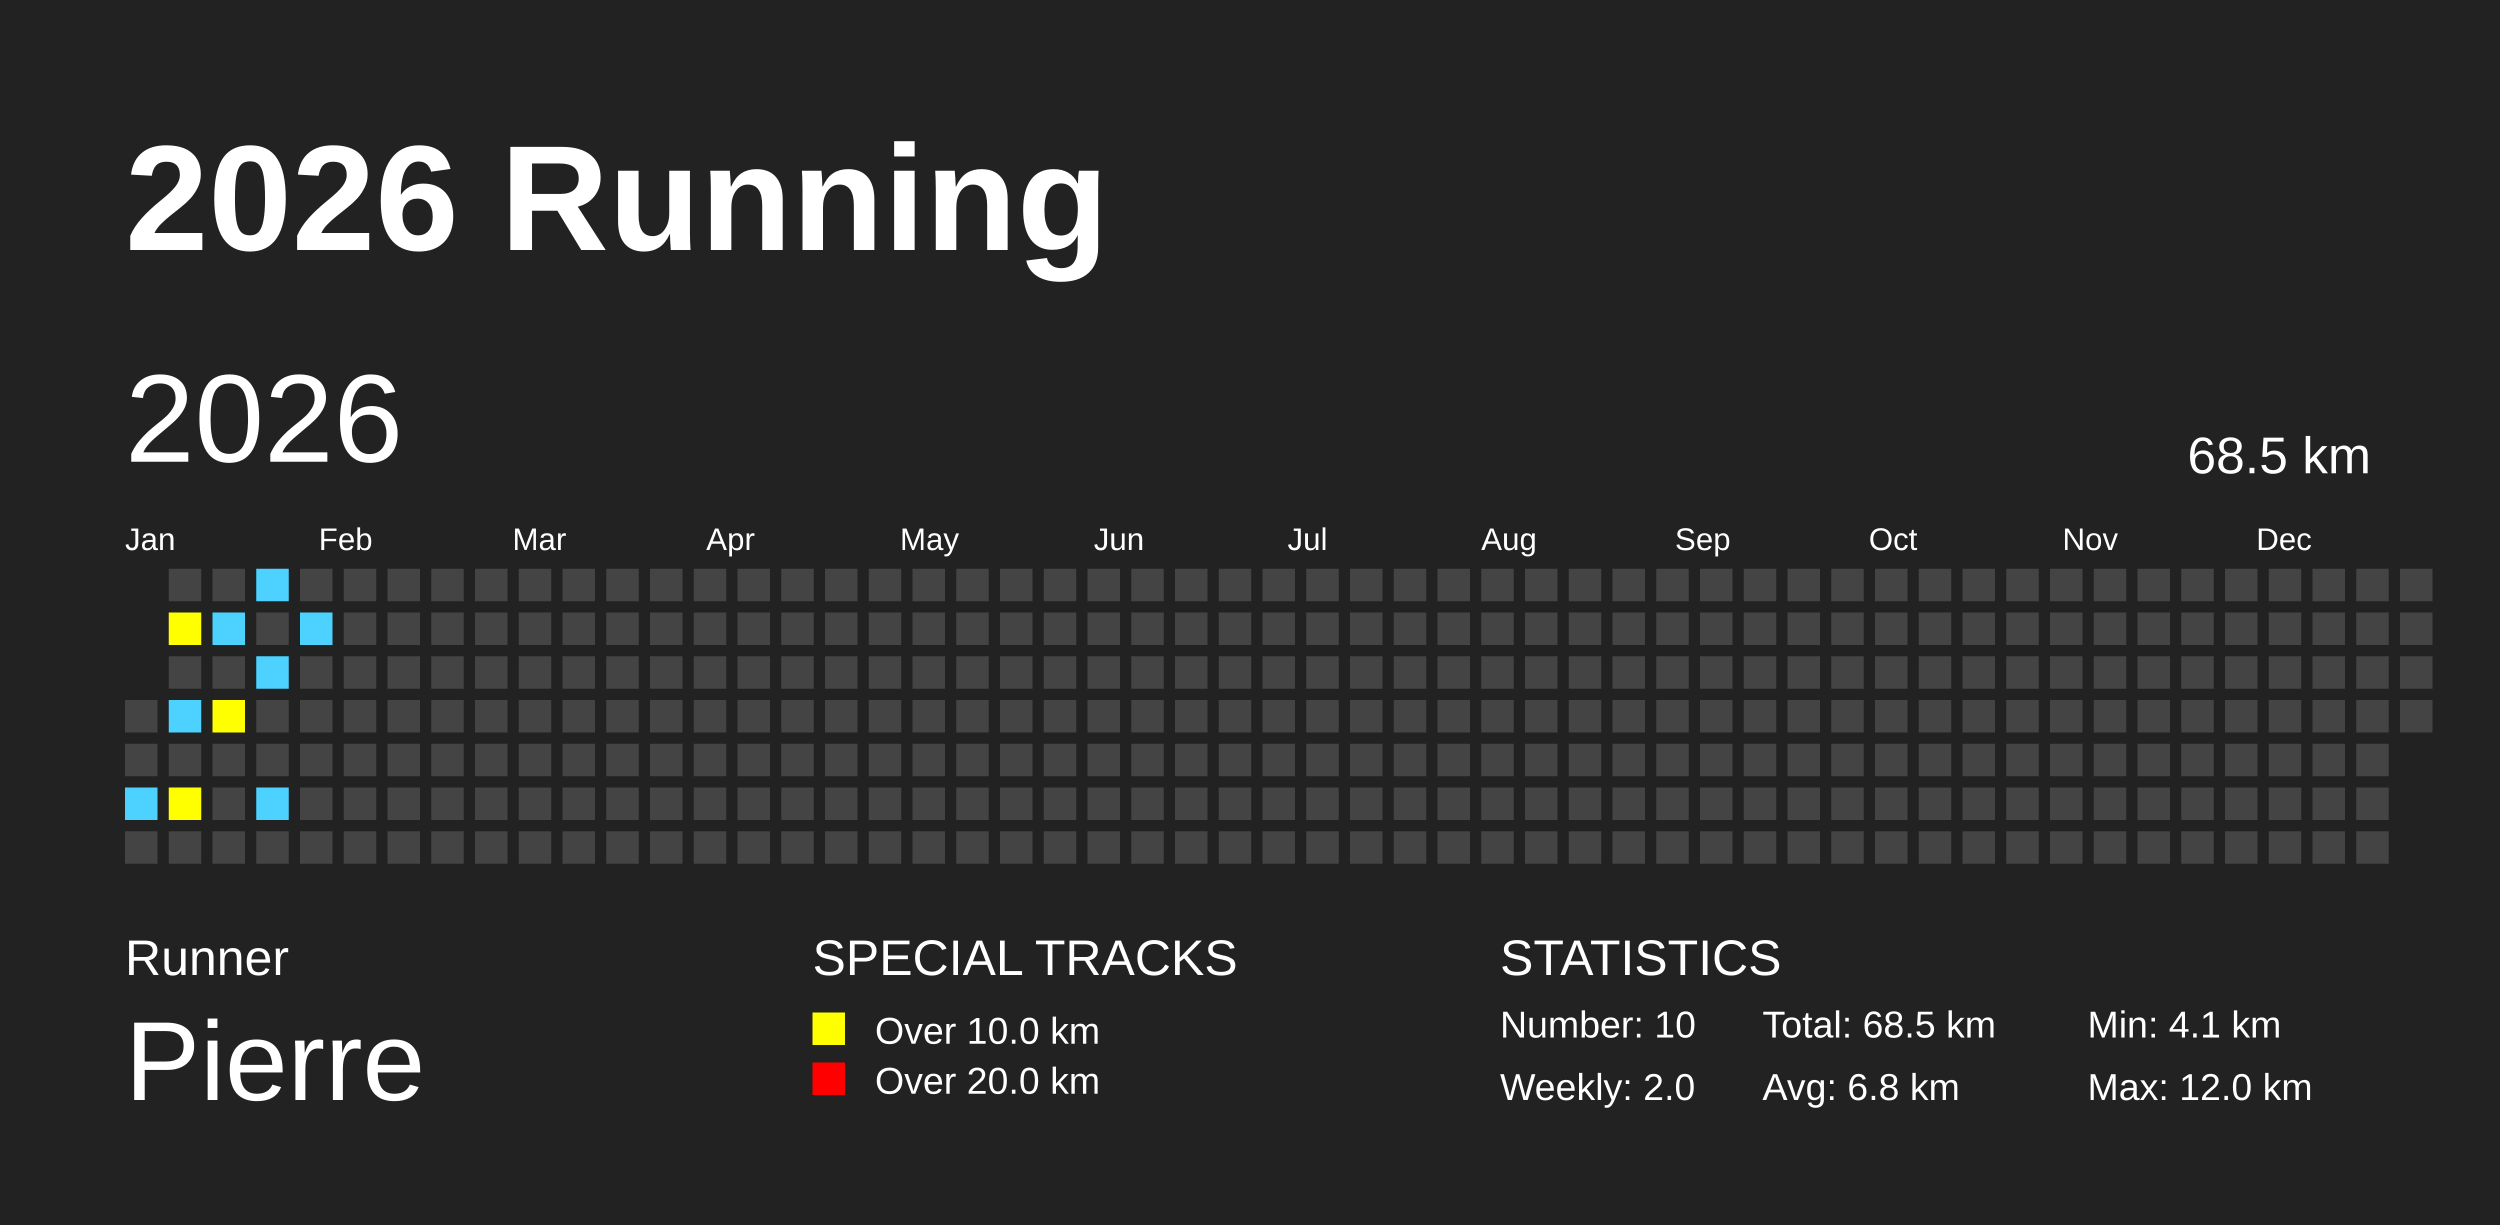
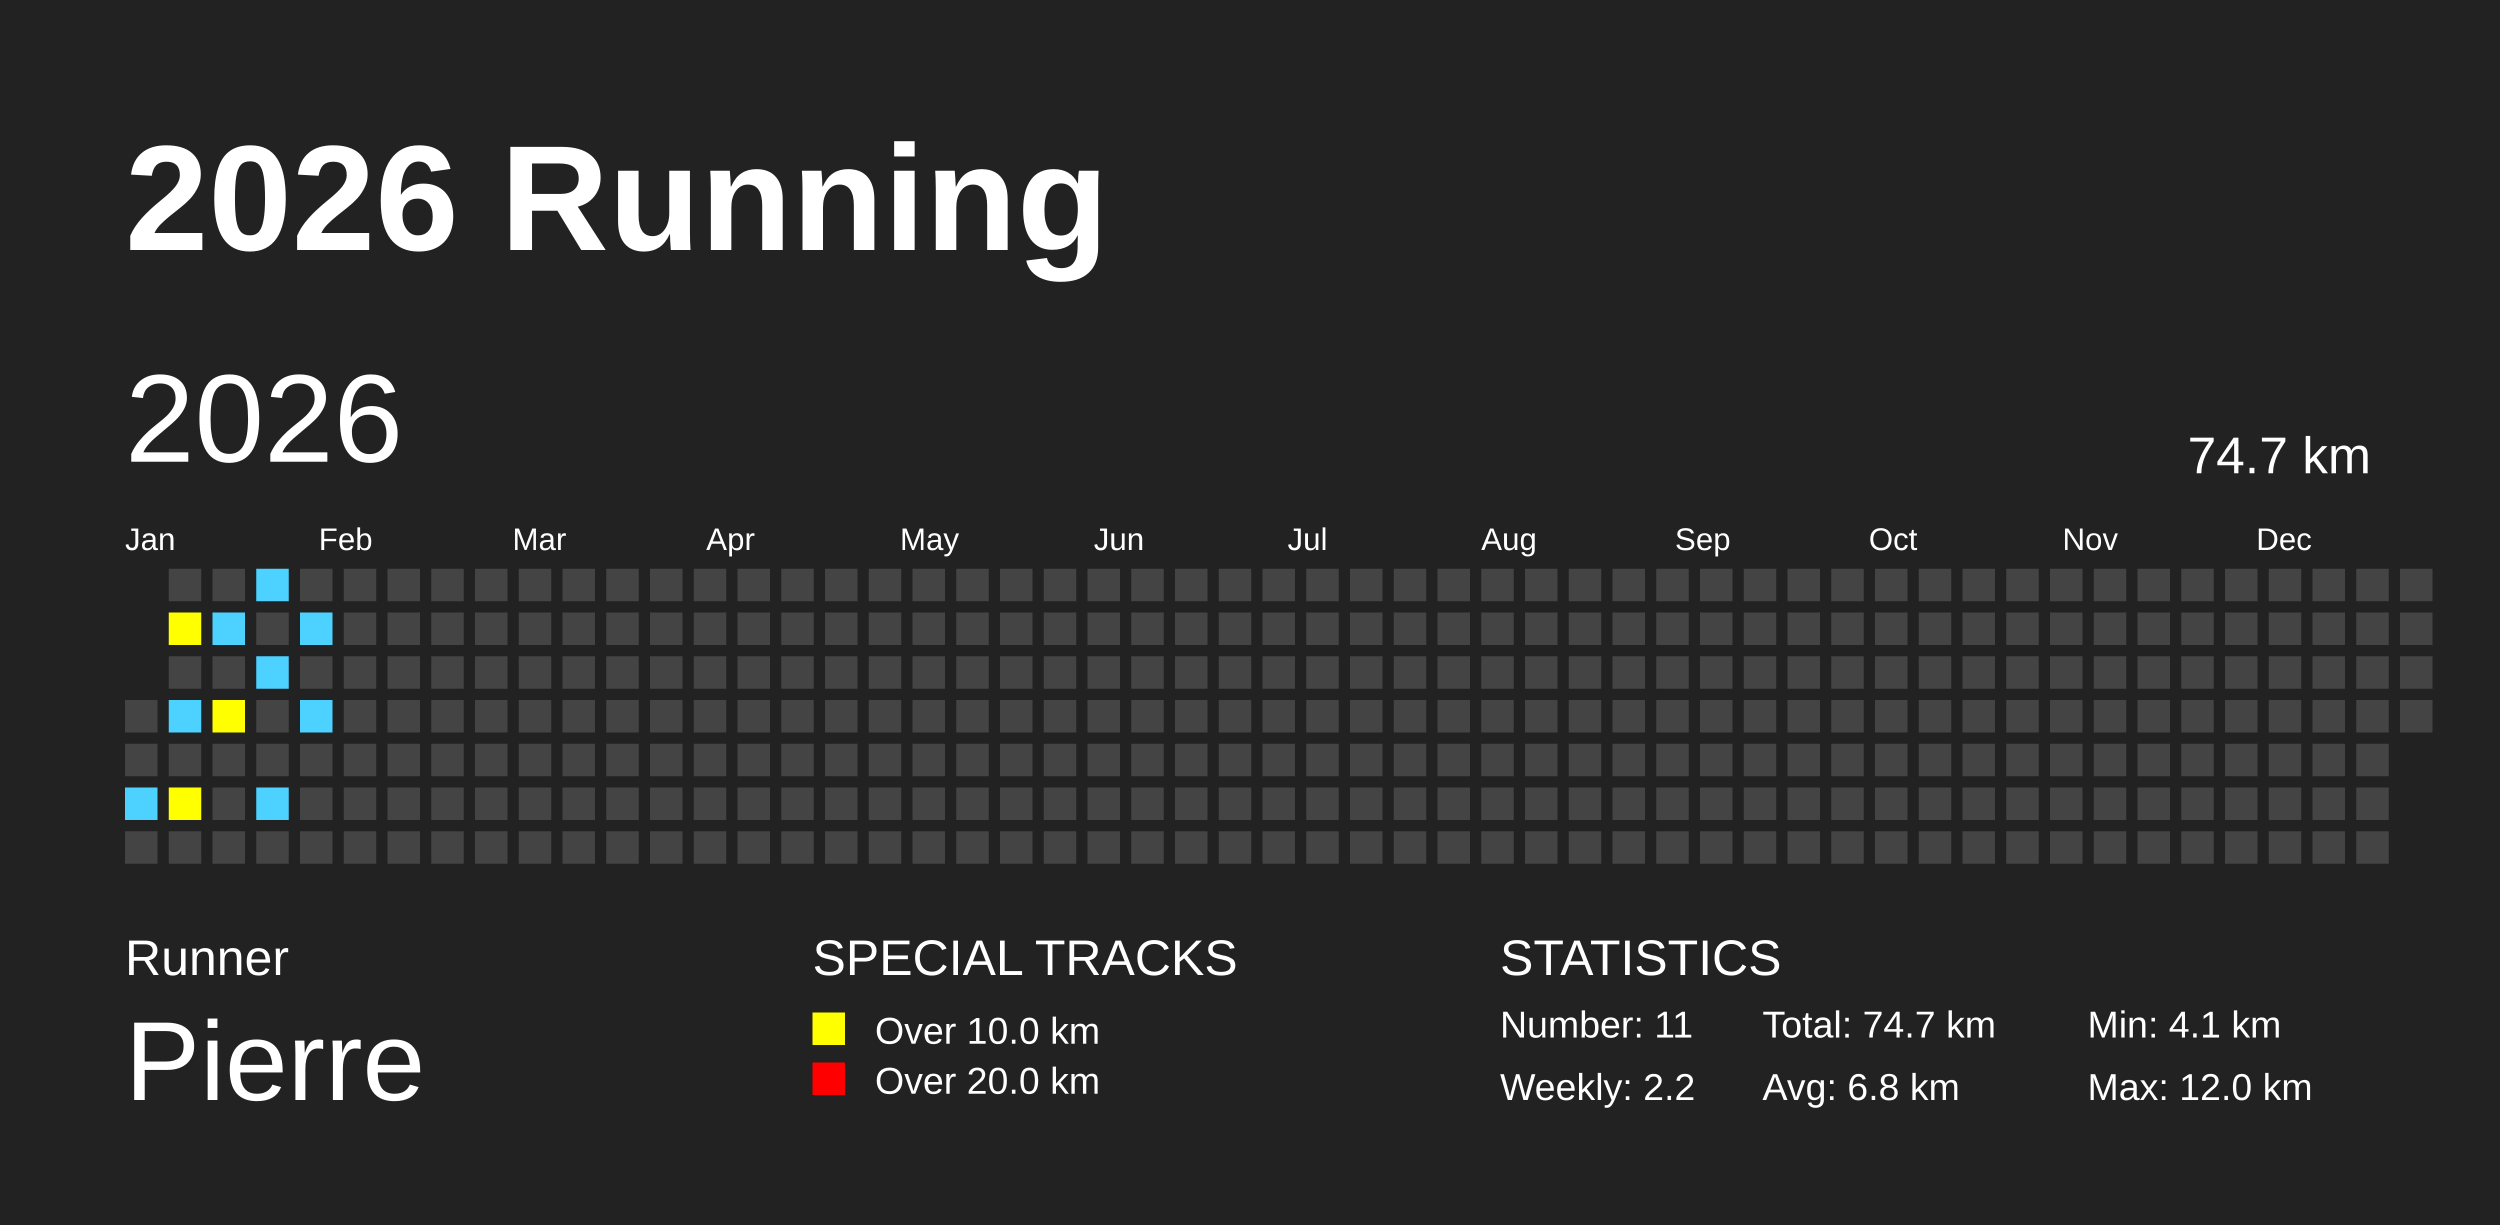
<svg xmlns="http://www.w3.org/2000/svg" baseProfile="full" height="98mm" version="1.1" viewBox="0,0,200,98" width="200mm">
  <defs />
  <rect fill="#222222" height="98" width="200" x="0" y="0" />
  <text fill="#FFFFFF" style="font-size:12px; font-family:Arial; font-weight:bold;" x="10" y="20">2026 Running</text>
  <text fill="#FFFFFF" style="font-size:4px; font-family:Arial" x="10" y="78">Runner</text>
  <text fill="#FFFFFF" style="font-size:9px; font-family:Arial" x="10" y="88">Pierre</text>
  <text fill="#FFFFFF" style="font-size:4px; font-family:Arial" x="65" y="78">SPECIAL TRACKS</text>
  <rect fill="yellow" height="2.6" width="2.6" x="65" y="81" />
  <text fill="#FFFFFF" style="font-size:3px; font-family:Arial" x="70" y="83.5">Over 10.0 km</text>
  <rect fill="red" height="2.6" width="2.6" x="65" y="85" />
  <text fill="#FFFFFF" style="font-size:3px; font-family:Arial" x="70" y="87.5">Over 20.0 km</text>
  <text fill="#FFFFFF" style="font-size:4px; font-family:Arial" x="120" y="78">STATISTICS</text>
-   <text fill="#FFFFFF" style="font-size:3px; font-family:Arial" x="120" y="83">Number: 10</text>
-   <text fill="#FFFFFF" style="font-size:3px; font-family:Arial" x="120" y="88">Weekly: 2.0</text>
-   <text fill="#FFFFFF" style="font-size:3px; font-family:Arial" x="141" y="83">Total: 68.5 km</text>
+   <text fill="#FFFFFF" style="font-size:3px; font-family:Arial" x="120" y="83">Number: 11</text>
+   <text fill="#FFFFFF" style="font-size:3px; font-family:Arial" x="120" y="88">Weekly: 2.2</text>
+   <text fill="#FFFFFF" style="font-size:3px; font-family:Arial" x="141" y="83">Total: 74.7 km</text>
  <text fill="#FFFFFF" style="font-size:3px; font-family:Arial" x="141" y="88">Avg: 6.8 km</text>
  <text fill="#FFFFFF" style="font-size:3px; font-family:Arial" x="167" y="83">Min: 4.1 km</text>
  <text fill="#FFFFFF" style="font-size:3px; font-family:Arial" x="167" y="88">Max: 12.0 km</text>
  <text dominant-baseline="hanging" fill="#FFFFFF" style="font-size:10.0px; font-family:Arial;" x="10" y="30">2026</text>
-   <text dominant-baseline="hanging" fill="#FFFFFF" style="font-size:4.125px; font-family:Arial;" x="175" y="35">68.5 km</text>
+   <text dominant-baseline="hanging" fill="#FFFFFF" style="font-size:4.125px; font-family:Arial;" x="175" y="35">74.7 km</text>
  <text fill="#FFFFFF" style="font-size:2.5px; font-family:Arial" x="10.0" y="44">Jan</text>
  <text fill="#FFFFFF" style="font-size:2.5px; font-family:Arial" x="25.5" y="44">Feb</text>
  <text fill="#FFFFFF" style="font-size:2.5px; font-family:Arial" x="41.0" y="44">Mar</text>
  <text fill="#FFFFFF" style="font-size:2.5px; font-family:Arial" x="56.5" y="44">Apr</text>
  <text fill="#FFFFFF" style="font-size:2.5px; font-family:Arial" x="72.0" y="44">May</text>
  <text fill="#FFFFFF" style="font-size:2.5px; font-family:Arial" x="87.5" y="44">Jun</text>
  <text fill="#FFFFFF" style="font-size:2.5px; font-family:Arial" x="103.0" y="44">Jul</text>
  <text fill="#FFFFFF" style="font-size:2.5px; font-family:Arial" x="118.5" y="44">Aug</text>
  <text fill="#FFFFFF" style="font-size:2.5px; font-family:Arial" x="134.0" y="44">Sep</text>
  <text fill="#FFFFFF" style="font-size:2.5px; font-family:Arial" x="149.5" y="44">Oct</text>
  <text fill="#FFFFFF" style="font-size:2.5px; font-family:Arial" x="165.0" y="44">Nov</text>
  <text fill="#FFFFFF" style="font-size:2.5px; font-family:Arial" x="180.5" y="44">Dec</text>
  <rect fill="#444444" height="2.6" width="2.6" x="10.0" y="56.0" />
  <rect fill="#444444" height="2.6" width="2.6" x="10.0" y="59.5" />
  <rect fill="#4DD2FF" height="2.6" width="2.6" x="10.0" y="63.0" />
  <rect fill="#444444" height="2.6" width="2.6" x="10.0" y="66.5" />
  <rect fill="#444444" height="2.6" width="2.6" x="13.5" y="45.5" />
  <rect fill="yellow" height="2.6" width="2.6" x="13.5" y="49.0" />
  <rect fill="#444444" height="2.6" width="2.6" x="13.5" y="52.5" />
  <rect fill="#4DD2FF" height="2.6" width="2.6" x="13.5" y="56.0" />
  <rect fill="#444444" height="2.6" width="2.6" x="13.5" y="59.5" />
  <rect fill="yellow" height="2.6" width="2.6" x="13.5" y="63.0" />
  <rect fill="#444444" height="2.6" width="2.6" x="13.5" y="66.5" />
  <rect fill="#444444" height="2.6" width="2.6" x="17.0" y="45.5" />
  <rect fill="#4DD2FF" height="2.6" width="2.6" x="17.0" y="49.0" />
  <rect fill="#444444" height="2.6" width="2.6" x="17.0" y="52.5" />
  <rect fill="yellow" height="2.6" width="2.6" x="17.0" y="56.0" />
  <rect fill="#444444" height="2.6" width="2.6" x="17.0" y="59.5" />
  <rect fill="#444444" height="2.6" width="2.6" x="17.0" y="63.0" />
  <rect fill="#444444" height="2.6" width="2.6" x="17.0" y="66.5" />
  <rect fill="#4DD2FF" height="2.6" width="2.6" x="20.5" y="45.5" />
  <rect fill="#444444" height="2.6" width="2.6" x="20.5" y="49.0" />
  <rect fill="#4DD2FF" height="2.6" width="2.6" x="20.5" y="52.5" />
  <rect fill="#444444" height="2.6" width="2.6" x="20.5" y="56.0" />
  <rect fill="#444444" height="2.6" width="2.6" x="20.5" y="59.5" />
  <rect fill="#4DD2FF" height="2.6" width="2.6" x="20.5" y="63.0" />
  <rect fill="#444444" height="2.6" width="2.6" x="20.5" y="66.5" />
  <rect fill="#444444" height="2.6" width="2.6" x="24.0" y="45.5" />
  <rect fill="#4DD2FF" height="2.6" width="2.6" x="24.0" y="49.0" />
  <rect fill="#444444" height="2.6" width="2.6" x="24.0" y="52.5" />
-   <rect fill="#444444" height="2.6" width="2.6" x="24.0" y="56.0" />
+   <rect fill="#4DD2FF" height="2.6" width="2.6" x="24.0" y="56.0" />
  <rect fill="#444444" height="2.6" width="2.6" x="24.0" y="59.5" />
  <rect fill="#444444" height="2.6" width="2.6" x="24.0" y="63.0" />
  <rect fill="#444444" height="2.6" width="2.6" x="24.0" y="66.5" />
  <rect fill="#444444" height="2.6" width="2.6" x="27.5" y="45.5" />
  <rect fill="#444444" height="2.6" width="2.6" x="27.5" y="49.0" />
  <rect fill="#444444" height="2.6" width="2.6" x="27.5" y="52.5" />
  <rect fill="#444444" height="2.6" width="2.6" x="27.5" y="56.0" />
  <rect fill="#444444" height="2.6" width="2.6" x="27.5" y="59.5" />
  <rect fill="#444444" height="2.6" width="2.6" x="27.5" y="63.0" />
  <rect fill="#444444" height="2.6" width="2.6" x="27.5" y="66.5" />
  <rect fill="#444444" height="2.6" width="2.6" x="31.0" y="45.5" />
  <rect fill="#444444" height="2.6" width="2.6" x="31.0" y="49.0" />
  <rect fill="#444444" height="2.6" width="2.6" x="31.0" y="52.5" />
  <rect fill="#444444" height="2.6" width="2.6" x="31.0" y="56.0" />
  <rect fill="#444444" height="2.6" width="2.6" x="31.0" y="59.5" />
  <rect fill="#444444" height="2.6" width="2.6" x="31.0" y="63.0" />
  <rect fill="#444444" height="2.6" width="2.6" x="31.0" y="66.5" />
  <rect fill="#444444" height="2.6" width="2.6" x="34.5" y="45.5" />
  <rect fill="#444444" height="2.6" width="2.6" x="34.5" y="49.0" />
  <rect fill="#444444" height="2.6" width="2.6" x="34.5" y="52.5" />
  <rect fill="#444444" height="2.6" width="2.6" x="34.5" y="56.0" />
  <rect fill="#444444" height="2.6" width="2.6" x="34.5" y="59.5" />
  <rect fill="#444444" height="2.6" width="2.6" x="34.5" y="63.0" />
  <rect fill="#444444" height="2.6" width="2.6" x="34.5" y="66.5" />
  <rect fill="#444444" height="2.6" width="2.6" x="38.0" y="45.5" />
  <rect fill="#444444" height="2.6" width="2.6" x="38.0" y="49.0" />
  <rect fill="#444444" height="2.6" width="2.6" x="38.0" y="52.5" />
  <rect fill="#444444" height="2.6" width="2.6" x="38.0" y="56.0" />
  <rect fill="#444444" height="2.6" width="2.6" x="38.0" y="59.5" />
  <rect fill="#444444" height="2.6" width="2.6" x="38.0" y="63.0" />
  <rect fill="#444444" height="2.6" width="2.6" x="38.0" y="66.5" />
  <rect fill="#444444" height="2.6" width="2.6" x="41.5" y="45.5" />
  <rect fill="#444444" height="2.6" width="2.6" x="41.5" y="49.0" />
  <rect fill="#444444" height="2.6" width="2.6" x="41.5" y="52.5" />
  <rect fill="#444444" height="2.6" width="2.6" x="41.5" y="56.0" />
  <rect fill="#444444" height="2.6" width="2.6" x="41.5" y="59.5" />
  <rect fill="#444444" height="2.6" width="2.6" x="41.5" y="63.0" />
  <rect fill="#444444" height="2.6" width="2.6" x="41.5" y="66.5" />
  <rect fill="#444444" height="2.6" width="2.6" x="45.0" y="45.5" />
  <rect fill="#444444" height="2.6" width="2.6" x="45.0" y="49.0" />
  <rect fill="#444444" height="2.6" width="2.6" x="45.0" y="52.5" />
  <rect fill="#444444" height="2.6" width="2.6" x="45.0" y="56.0" />
  <rect fill="#444444" height="2.6" width="2.6" x="45.0" y="59.5" />
  <rect fill="#444444" height="2.6" width="2.6" x="45.0" y="63.0" />
  <rect fill="#444444" height="2.6" width="2.6" x="45.0" y="66.5" />
  <rect fill="#444444" height="2.6" width="2.6" x="48.5" y="45.5" />
  <rect fill="#444444" height="2.6" width="2.6" x="48.5" y="49.0" />
  <rect fill="#444444" height="2.6" width="2.6" x="48.5" y="52.5" />
  <rect fill="#444444" height="2.6" width="2.6" x="48.5" y="56.0" />
  <rect fill="#444444" height="2.6" width="2.6" x="48.5" y="59.5" />
  <rect fill="#444444" height="2.6" width="2.6" x="48.5" y="63.0" />
  <rect fill="#444444" height="2.6" width="2.6" x="48.5" y="66.5" />
  <rect fill="#444444" height="2.6" width="2.6" x="52.0" y="45.5" />
  <rect fill="#444444" height="2.6" width="2.6" x="52.0" y="49.0" />
  <rect fill="#444444" height="2.6" width="2.6" x="52.0" y="52.5" />
  <rect fill="#444444" height="2.6" width="2.6" x="52.0" y="56.0" />
  <rect fill="#444444" height="2.6" width="2.6" x="52.0" y="59.5" />
  <rect fill="#444444" height="2.6" width="2.6" x="52.0" y="63.0" />
  <rect fill="#444444" height="2.6" width="2.6" x="52.0" y="66.5" />
  <rect fill="#444444" height="2.6" width="2.6" x="55.5" y="45.5" />
  <rect fill="#444444" height="2.6" width="2.6" x="55.5" y="49.0" />
  <rect fill="#444444" height="2.6" width="2.6" x="55.5" y="52.5" />
  <rect fill="#444444" height="2.6" width="2.6" x="55.5" y="56.0" />
  <rect fill="#444444" height="2.6" width="2.6" x="55.5" y="59.5" />
  <rect fill="#444444" height="2.6" width="2.6" x="55.5" y="63.0" />
  <rect fill="#444444" height="2.6" width="2.6" x="55.5" y="66.5" />
  <rect fill="#444444" height="2.6" width="2.6" x="59.0" y="45.5" />
  <rect fill="#444444" height="2.6" width="2.6" x="59.0" y="49.0" />
  <rect fill="#444444" height="2.6" width="2.6" x="59.0" y="52.5" />
  <rect fill="#444444" height="2.6" width="2.6" x="59.0" y="56.0" />
  <rect fill="#444444" height="2.6" width="2.6" x="59.0" y="59.5" />
  <rect fill="#444444" height="2.6" width="2.6" x="59.0" y="63.0" />
  <rect fill="#444444" height="2.6" width="2.6" x="59.0" y="66.5" />
  <rect fill="#444444" height="2.6" width="2.6" x="62.5" y="45.5" />
  <rect fill="#444444" height="2.6" width="2.6" x="62.5" y="49.0" />
  <rect fill="#444444" height="2.6" width="2.6" x="62.5" y="52.5" />
  <rect fill="#444444" height="2.6" width="2.6" x="62.5" y="56.0" />
  <rect fill="#444444" height="2.6" width="2.6" x="62.5" y="59.5" />
  <rect fill="#444444" height="2.6" width="2.6" x="62.5" y="63.0" />
  <rect fill="#444444" height="2.6" width="2.6" x="62.5" y="66.5" />
  <rect fill="#444444" height="2.6" width="2.6" x="66.0" y="45.5" />
  <rect fill="#444444" height="2.6" width="2.6" x="66.0" y="49.0" />
  <rect fill="#444444" height="2.6" width="2.6" x="66.0" y="52.5" />
  <rect fill="#444444" height="2.6" width="2.6" x="66.0" y="56.0" />
  <rect fill="#444444" height="2.6" width="2.6" x="66.0" y="59.5" />
  <rect fill="#444444" height="2.6" width="2.6" x="66.0" y="63.0" />
  <rect fill="#444444" height="2.6" width="2.6" x="66.0" y="66.5" />
  <rect fill="#444444" height="2.6" width="2.6" x="69.5" y="45.5" />
  <rect fill="#444444" height="2.6" width="2.6" x="69.5" y="49.0" />
  <rect fill="#444444" height="2.6" width="2.6" x="69.5" y="52.5" />
  <rect fill="#444444" height="2.6" width="2.6" x="69.5" y="56.0" />
  <rect fill="#444444" height="2.6" width="2.6" x="69.5" y="59.5" />
  <rect fill="#444444" height="2.6" width="2.6" x="69.5" y="63.0" />
  <rect fill="#444444" height="2.6" width="2.6" x="69.5" y="66.5" />
  <rect fill="#444444" height="2.6" width="2.6" x="73.0" y="45.5" />
  <rect fill="#444444" height="2.6" width="2.6" x="73.0" y="49.0" />
  <rect fill="#444444" height="2.6" width="2.6" x="73.0" y="52.5" />
  <rect fill="#444444" height="2.6" width="2.6" x="73.0" y="56.0" />
  <rect fill="#444444" height="2.6" width="2.6" x="73.0" y="59.5" />
  <rect fill="#444444" height="2.6" width="2.6" x="73.0" y="63.0" />
  <rect fill="#444444" height="2.6" width="2.6" x="73.0" y="66.5" />
  <rect fill="#444444" height="2.6" width="2.6" x="76.5" y="45.5" />
  <rect fill="#444444" height="2.6" width="2.6" x="76.5" y="49.0" />
  <rect fill="#444444" height="2.6" width="2.6" x="76.5" y="52.5" />
  <rect fill="#444444" height="2.6" width="2.6" x="76.5" y="56.0" />
  <rect fill="#444444" height="2.6" width="2.6" x="76.5" y="59.5" />
  <rect fill="#444444" height="2.6" width="2.6" x="76.5" y="63.0" />
  <rect fill="#444444" height="2.6" width="2.6" x="76.5" y="66.5" />
  <rect fill="#444444" height="2.6" width="2.6" x="80.0" y="45.5" />
  <rect fill="#444444" height="2.6" width="2.6" x="80.0" y="49.0" />
  <rect fill="#444444" height="2.6" width="2.6" x="80.0" y="52.5" />
  <rect fill="#444444" height="2.6" width="2.6" x="80.0" y="56.0" />
  <rect fill="#444444" height="2.6" width="2.6" x="80.0" y="59.5" />
  <rect fill="#444444" height="2.6" width="2.6" x="80.0" y="63.0" />
  <rect fill="#444444" height="2.6" width="2.6" x="80.0" y="66.5" />
  <rect fill="#444444" height="2.6" width="2.6" x="83.5" y="45.5" />
  <rect fill="#444444" height="2.6" width="2.6" x="83.5" y="49.0" />
  <rect fill="#444444" height="2.6" width="2.6" x="83.5" y="52.5" />
  <rect fill="#444444" height="2.6" width="2.6" x="83.5" y="56.0" />
  <rect fill="#444444" height="2.6" width="2.6" x="83.5" y="59.5" />
  <rect fill="#444444" height="2.6" width="2.6" x="83.5" y="63.0" />
  <rect fill="#444444" height="2.6" width="2.6" x="83.5" y="66.5" />
  <rect fill="#444444" height="2.6" width="2.6" x="87.0" y="45.5" />
  <rect fill="#444444" height="2.6" width="2.6" x="87.0" y="49.0" />
  <rect fill="#444444" height="2.6" width="2.6" x="87.0" y="52.5" />
  <rect fill="#444444" height="2.6" width="2.6" x="87.0" y="56.0" />
  <rect fill="#444444" height="2.6" width="2.6" x="87.0" y="59.5" />
  <rect fill="#444444" height="2.6" width="2.6" x="87.0" y="63.0" />
  <rect fill="#444444" height="2.6" width="2.6" x="87.0" y="66.5" />
  <rect fill="#444444" height="2.6" width="2.6" x="90.5" y="45.5" />
  <rect fill="#444444" height="2.6" width="2.6" x="90.5" y="49.0" />
  <rect fill="#444444" height="2.6" width="2.6" x="90.5" y="52.5" />
  <rect fill="#444444" height="2.6" width="2.6" x="90.5" y="56.0" />
  <rect fill="#444444" height="2.6" width="2.6" x="90.5" y="59.5" />
  <rect fill="#444444" height="2.6" width="2.6" x="90.5" y="63.0" />
  <rect fill="#444444" height="2.6" width="2.6" x="90.5" y="66.5" />
  <rect fill="#444444" height="2.6" width="2.6" x="94.0" y="45.5" />
  <rect fill="#444444" height="2.6" width="2.6" x="94.0" y="49.0" />
  <rect fill="#444444" height="2.6" width="2.6" x="94.0" y="52.5" />
  <rect fill="#444444" height="2.6" width="2.6" x="94.0" y="56.0" />
  <rect fill="#444444" height="2.6" width="2.6" x="94.0" y="59.5" />
  <rect fill="#444444" height="2.6" width="2.6" x="94.0" y="63.0" />
  <rect fill="#444444" height="2.6" width="2.6" x="94.0" y="66.5" />
  <rect fill="#444444" height="2.6" width="2.6" x="97.5" y="45.5" />
  <rect fill="#444444" height="2.6" width="2.6" x="97.5" y="49.0" />
  <rect fill="#444444" height="2.6" width="2.6" x="97.5" y="52.5" />
  <rect fill="#444444" height="2.6" width="2.6" x="97.5" y="56.0" />
  <rect fill="#444444" height="2.6" width="2.6" x="97.5" y="59.5" />
  <rect fill="#444444" height="2.6" width="2.6" x="97.5" y="63.0" />
  <rect fill="#444444" height="2.6" width="2.6" x="97.5" y="66.5" />
  <rect fill="#444444" height="2.6" width="2.6" x="101.0" y="45.5" />
  <rect fill="#444444" height="2.6" width="2.6" x="101.0" y="49.0" />
  <rect fill="#444444" height="2.6" width="2.6" x="101.0" y="52.5" />
  <rect fill="#444444" height="2.6" width="2.6" x="101.0" y="56.0" />
  <rect fill="#444444" height="2.6" width="2.6" x="101.0" y="59.5" />
  <rect fill="#444444" height="2.6" width="2.6" x="101.0" y="63.0" />
  <rect fill="#444444" height="2.6" width="2.6" x="101.0" y="66.5" />
  <rect fill="#444444" height="2.6" width="2.6" x="104.5" y="45.5" />
  <rect fill="#444444" height="2.6" width="2.6" x="104.5" y="49.0" />
  <rect fill="#444444" height="2.6" width="2.6" x="104.5" y="52.5" />
  <rect fill="#444444" height="2.6" width="2.6" x="104.5" y="56.0" />
  <rect fill="#444444" height="2.6" width="2.6" x="104.5" y="59.5" />
  <rect fill="#444444" height="2.6" width="2.6" x="104.5" y="63.0" />
  <rect fill="#444444" height="2.6" width="2.6" x="104.5" y="66.5" />
  <rect fill="#444444" height="2.6" width="2.6" x="108.0" y="45.5" />
  <rect fill="#444444" height="2.6" width="2.6" x="108.0" y="49.0" />
  <rect fill="#444444" height="2.6" width="2.6" x="108.0" y="52.5" />
  <rect fill="#444444" height="2.6" width="2.6" x="108.0" y="56.0" />
  <rect fill="#444444" height="2.6" width="2.6" x="108.0" y="59.5" />
  <rect fill="#444444" height="2.6" width="2.6" x="108.0" y="63.0" />
  <rect fill="#444444" height="2.6" width="2.6" x="108.0" y="66.5" />
  <rect fill="#444444" height="2.6" width="2.6" x="111.5" y="45.5" />
  <rect fill="#444444" height="2.6" width="2.6" x="111.5" y="49.0" />
  <rect fill="#444444" height="2.6" width="2.6" x="111.5" y="52.5" />
  <rect fill="#444444" height="2.6" width="2.6" x="111.5" y="56.0" />
  <rect fill="#444444" height="2.6" width="2.6" x="111.5" y="59.5" />
  <rect fill="#444444" height="2.6" width="2.6" x="111.5" y="63.0" />
  <rect fill="#444444" height="2.6" width="2.6" x="111.5" y="66.5" />
  <rect fill="#444444" height="2.6" width="2.6" x="115.0" y="45.5" />
  <rect fill="#444444" height="2.6" width="2.6" x="115.0" y="49.0" />
  <rect fill="#444444" height="2.6" width="2.6" x="115.0" y="52.5" />
  <rect fill="#444444" height="2.6" width="2.6" x="115.0" y="56.0" />
  <rect fill="#444444" height="2.6" width="2.6" x="115.0" y="59.5" />
  <rect fill="#444444" height="2.6" width="2.6" x="115.0" y="63.0" />
  <rect fill="#444444" height="2.6" width="2.6" x="115.0" y="66.5" />
  <rect fill="#444444" height="2.6" width="2.6" x="118.5" y="45.5" />
  <rect fill="#444444" height="2.6" width="2.6" x="118.5" y="49.0" />
  <rect fill="#444444" height="2.6" width="2.6" x="118.5" y="52.5" />
  <rect fill="#444444" height="2.6" width="2.6" x="118.5" y="56.0" />
  <rect fill="#444444" height="2.6" width="2.6" x="118.5" y="59.5" />
  <rect fill="#444444" height="2.6" width="2.6" x="118.5" y="63.0" />
  <rect fill="#444444" height="2.6" width="2.6" x="118.5" y="66.5" />
  <rect fill="#444444" height="2.6" width="2.6" x="122.0" y="45.5" />
  <rect fill="#444444" height="2.6" width="2.6" x="122.0" y="49.0" />
  <rect fill="#444444" height="2.6" width="2.6" x="122.0" y="52.5" />
  <rect fill="#444444" height="2.6" width="2.6" x="122.0" y="56.0" />
  <rect fill="#444444" height="2.6" width="2.6" x="122.0" y="59.5" />
  <rect fill="#444444" height="2.6" width="2.6" x="122.0" y="63.0" />
  <rect fill="#444444" height="2.6" width="2.6" x="122.0" y="66.5" />
  <rect fill="#444444" height="2.6" width="2.6" x="125.5" y="45.5" />
  <rect fill="#444444" height="2.6" width="2.6" x="125.5" y="49.0" />
  <rect fill="#444444" height="2.6" width="2.6" x="125.5" y="52.5" />
  <rect fill="#444444" height="2.6" width="2.6" x="125.5" y="56.0" />
  <rect fill="#444444" height="2.6" width="2.6" x="125.5" y="59.5" />
  <rect fill="#444444" height="2.6" width="2.6" x="125.5" y="63.0" />
  <rect fill="#444444" height="2.6" width="2.6" x="125.5" y="66.5" />
  <rect fill="#444444" height="2.6" width="2.6" x="129.0" y="45.5" />
  <rect fill="#444444" height="2.6" width="2.6" x="129.0" y="49.0" />
  <rect fill="#444444" height="2.6" width="2.6" x="129.0" y="52.5" />
  <rect fill="#444444" height="2.6" width="2.6" x="129.0" y="56.0" />
  <rect fill="#444444" height="2.6" width="2.6" x="129.0" y="59.5" />
  <rect fill="#444444" height="2.6" width="2.6" x="129.0" y="63.0" />
  <rect fill="#444444" height="2.6" width="2.6" x="129.0" y="66.5" />
  <rect fill="#444444" height="2.6" width="2.6" x="132.5" y="45.5" />
  <rect fill="#444444" height="2.6" width="2.6" x="132.5" y="49.0" />
  <rect fill="#444444" height="2.6" width="2.6" x="132.5" y="52.5" />
  <rect fill="#444444" height="2.6" width="2.6" x="132.5" y="56.0" />
  <rect fill="#444444" height="2.6" width="2.6" x="132.5" y="59.5" />
  <rect fill="#444444" height="2.6" width="2.6" x="132.5" y="63.0" />
  <rect fill="#444444" height="2.6" width="2.6" x="132.5" y="66.5" />
  <rect fill="#444444" height="2.6" width="2.6" x="136.0" y="45.5" />
  <rect fill="#444444" height="2.6" width="2.6" x="136.0" y="49.0" />
  <rect fill="#444444" height="2.6" width="2.6" x="136.0" y="52.5" />
  <rect fill="#444444" height="2.6" width="2.6" x="136.0" y="56.0" />
  <rect fill="#444444" height="2.6" width="2.6" x="136.0" y="59.5" />
  <rect fill="#444444" height="2.6" width="2.6" x="136.0" y="63.0" />
  <rect fill="#444444" height="2.6" width="2.6" x="136.0" y="66.5" />
  <rect fill="#444444" height="2.6" width="2.6" x="139.5" y="45.5" />
  <rect fill="#444444" height="2.6" width="2.6" x="139.5" y="49.0" />
  <rect fill="#444444" height="2.6" width="2.6" x="139.5" y="52.5" />
  <rect fill="#444444" height="2.6" width="2.6" x="139.5" y="56.0" />
  <rect fill="#444444" height="2.6" width="2.6" x="139.5" y="59.5" />
  <rect fill="#444444" height="2.6" width="2.6" x="139.5" y="63.0" />
  <rect fill="#444444" height="2.6" width="2.6" x="139.5" y="66.5" />
  <rect fill="#444444" height="2.6" width="2.6" x="143.0" y="45.5" />
  <rect fill="#444444" height="2.6" width="2.6" x="143.0" y="49.0" />
  <rect fill="#444444" height="2.6" width="2.6" x="143.0" y="52.5" />
  <rect fill="#444444" height="2.6" width="2.6" x="143.0" y="56.0" />
  <rect fill="#444444" height="2.6" width="2.6" x="143.0" y="59.5" />
  <rect fill="#444444" height="2.6" width="2.6" x="143.0" y="63.0" />
  <rect fill="#444444" height="2.6" width="2.6" x="143.0" y="66.5" />
  <rect fill="#444444" height="2.6" width="2.6" x="146.5" y="45.5" />
  <rect fill="#444444" height="2.6" width="2.6" x="146.5" y="49.0" />
  <rect fill="#444444" height="2.6" width="2.6" x="146.5" y="52.5" />
  <rect fill="#444444" height="2.6" width="2.6" x="146.5" y="56.0" />
  <rect fill="#444444" height="2.6" width="2.6" x="146.5" y="59.5" />
  <rect fill="#444444" height="2.6" width="2.6" x="146.5" y="63.0" />
  <rect fill="#444444" height="2.6" width="2.6" x="146.5" y="66.5" />
  <rect fill="#444444" height="2.6" width="2.6" x="150.0" y="45.5" />
  <rect fill="#444444" height="2.6" width="2.6" x="150.0" y="49.0" />
  <rect fill="#444444" height="2.6" width="2.6" x="150.0" y="52.5" />
  <rect fill="#444444" height="2.6" width="2.6" x="150.0" y="56.0" />
  <rect fill="#444444" height="2.6" width="2.6" x="150.0" y="59.5" />
  <rect fill="#444444" height="2.6" width="2.6" x="150.0" y="63.0" />
  <rect fill="#444444" height="2.6" width="2.6" x="150.0" y="66.5" />
  <rect fill="#444444" height="2.6" width="2.6" x="153.5" y="45.5" />
  <rect fill="#444444" height="2.6" width="2.6" x="153.5" y="49.0" />
  <rect fill="#444444" height="2.6" width="2.6" x="153.5" y="52.5" />
  <rect fill="#444444" height="2.6" width="2.6" x="153.5" y="56.0" />
  <rect fill="#444444" height="2.6" width="2.6" x="153.5" y="59.5" />
  <rect fill="#444444" height="2.6" width="2.6" x="153.5" y="63.0" />
  <rect fill="#444444" height="2.6" width="2.6" x="153.5" y="66.5" />
  <rect fill="#444444" height="2.6" width="2.6" x="157.0" y="45.5" />
  <rect fill="#444444" height="2.6" width="2.6" x="157.0" y="49.0" />
  <rect fill="#444444" height="2.6" width="2.6" x="157.0" y="52.5" />
  <rect fill="#444444" height="2.6" width="2.6" x="157.0" y="56.0" />
  <rect fill="#444444" height="2.6" width="2.6" x="157.0" y="59.5" />
  <rect fill="#444444" height="2.6" width="2.6" x="157.0" y="63.0" />
  <rect fill="#444444" height="2.6" width="2.6" x="157.0" y="66.5" />
  <rect fill="#444444" height="2.6" width="2.6" x="160.5" y="45.5" />
  <rect fill="#444444" height="2.6" width="2.6" x="160.5" y="49.0" />
  <rect fill="#444444" height="2.6" width="2.6" x="160.5" y="52.5" />
  <rect fill="#444444" height="2.6" width="2.6" x="160.5" y="56.0" />
  <rect fill="#444444" height="2.6" width="2.6" x="160.5" y="59.5" />
  <rect fill="#444444" height="2.6" width="2.6" x="160.5" y="63.0" />
  <rect fill="#444444" height="2.6" width="2.6" x="160.5" y="66.5" />
  <rect fill="#444444" height="2.6" width="2.6" x="164.0" y="45.5" />
  <rect fill="#444444" height="2.6" width="2.6" x="164.0" y="49.0" />
  <rect fill="#444444" height="2.6" width="2.6" x="164.0" y="52.5" />
  <rect fill="#444444" height="2.6" width="2.6" x="164.0" y="56.0" />
  <rect fill="#444444" height="2.6" width="2.6" x="164.0" y="59.5" />
  <rect fill="#444444" height="2.6" width="2.6" x="164.0" y="63.0" />
  <rect fill="#444444" height="2.6" width="2.6" x="164.0" y="66.5" />
  <rect fill="#444444" height="2.6" width="2.6" x="167.5" y="45.5" />
  <rect fill="#444444" height="2.6" width="2.6" x="167.5" y="49.0" />
  <rect fill="#444444" height="2.6" width="2.6" x="167.5" y="52.5" />
  <rect fill="#444444" height="2.6" width="2.6" x="167.5" y="56.0" />
  <rect fill="#444444" height="2.6" width="2.6" x="167.5" y="59.5" />
  <rect fill="#444444" height="2.6" width="2.6" x="167.5" y="63.0" />
  <rect fill="#444444" height="2.6" width="2.6" x="167.5" y="66.5" />
  <rect fill="#444444" height="2.6" width="2.6" x="171.0" y="45.5" />
  <rect fill="#444444" height="2.6" width="2.6" x="171.0" y="49.0" />
  <rect fill="#444444" height="2.6" width="2.6" x="171.0" y="52.5" />
  <rect fill="#444444" height="2.6" width="2.6" x="171.0" y="56.0" />
  <rect fill="#444444" height="2.6" width="2.6" x="171.0" y="59.5" />
  <rect fill="#444444" height="2.6" width="2.6" x="171.0" y="63.0" />
  <rect fill="#444444" height="2.6" width="2.6" x="171.0" y="66.5" />
  <rect fill="#444444" height="2.6" width="2.6" x="174.5" y="45.5" />
  <rect fill="#444444" height="2.6" width="2.6" x="174.5" y="49.0" />
  <rect fill="#444444" height="2.6" width="2.6" x="174.5" y="52.5" />
  <rect fill="#444444" height="2.6" width="2.6" x="174.5" y="56.0" />
  <rect fill="#444444" height="2.6" width="2.6" x="174.5" y="59.5" />
  <rect fill="#444444" height="2.6" width="2.6" x="174.5" y="63.0" />
  <rect fill="#444444" height="2.6" width="2.6" x="174.5" y="66.5" />
  <rect fill="#444444" height="2.6" width="2.6" x="178.0" y="45.5" />
  <rect fill="#444444" height="2.6" width="2.6" x="178.0" y="49.0" />
  <rect fill="#444444" height="2.6" width="2.6" x="178.0" y="52.5" />
  <rect fill="#444444" height="2.6" width="2.6" x="178.0" y="56.0" />
  <rect fill="#444444" height="2.6" width="2.6" x="178.0" y="59.5" />
  <rect fill="#444444" height="2.6" width="2.6" x="178.0" y="63.0" />
  <rect fill="#444444" height="2.6" width="2.6" x="178.0" y="66.5" />
  <rect fill="#444444" height="2.6" width="2.6" x="181.5" y="45.5" />
  <rect fill="#444444" height="2.6" width="2.6" x="181.5" y="49.0" />
  <rect fill="#444444" height="2.6" width="2.6" x="181.5" y="52.5" />
  <rect fill="#444444" height="2.6" width="2.6" x="181.5" y="56.0" />
  <rect fill="#444444" height="2.6" width="2.6" x="181.5" y="59.5" />
  <rect fill="#444444" height="2.6" width="2.6" x="181.5" y="63.0" />
  <rect fill="#444444" height="2.6" width="2.6" x="181.5" y="66.5" />
  <rect fill="#444444" height="2.6" width="2.6" x="185.0" y="45.5" />
  <rect fill="#444444" height="2.6" width="2.6" x="185.0" y="49.0" />
  <rect fill="#444444" height="2.6" width="2.6" x="185.0" y="52.5" />
  <rect fill="#444444" height="2.6" width="2.6" x="185.0" y="56.0" />
  <rect fill="#444444" height="2.6" width="2.6" x="185.0" y="59.5" />
  <rect fill="#444444" height="2.6" width="2.6" x="185.0" y="63.0" />
  <rect fill="#444444" height="2.6" width="2.6" x="185.0" y="66.5" />
  <rect fill="#444444" height="2.6" width="2.6" x="188.5" y="45.5" />
  <rect fill="#444444" height="2.6" width="2.6" x="188.5" y="49.0" />
  <rect fill="#444444" height="2.6" width="2.6" x="188.5" y="52.5" />
  <rect fill="#444444" height="2.6" width="2.6" x="188.5" y="56.0" />
  <rect fill="#444444" height="2.6" width="2.6" x="188.5" y="59.5" />
  <rect fill="#444444" height="2.6" width="2.6" x="188.5" y="63.0" />
  <rect fill="#444444" height="2.6" width="2.6" x="188.5" y="66.5" />
  <rect fill="#444444" height="2.6" width="2.6" x="192.0" y="45.5" />
  <rect fill="#444444" height="2.6" width="2.6" x="192.0" y="49.0" />
  <rect fill="#444444" height="2.6" width="2.6" x="192.0" y="52.5" />
  <rect fill="#444444" height="2.6" width="2.6" x="192.0" y="56.0" />
</svg>
